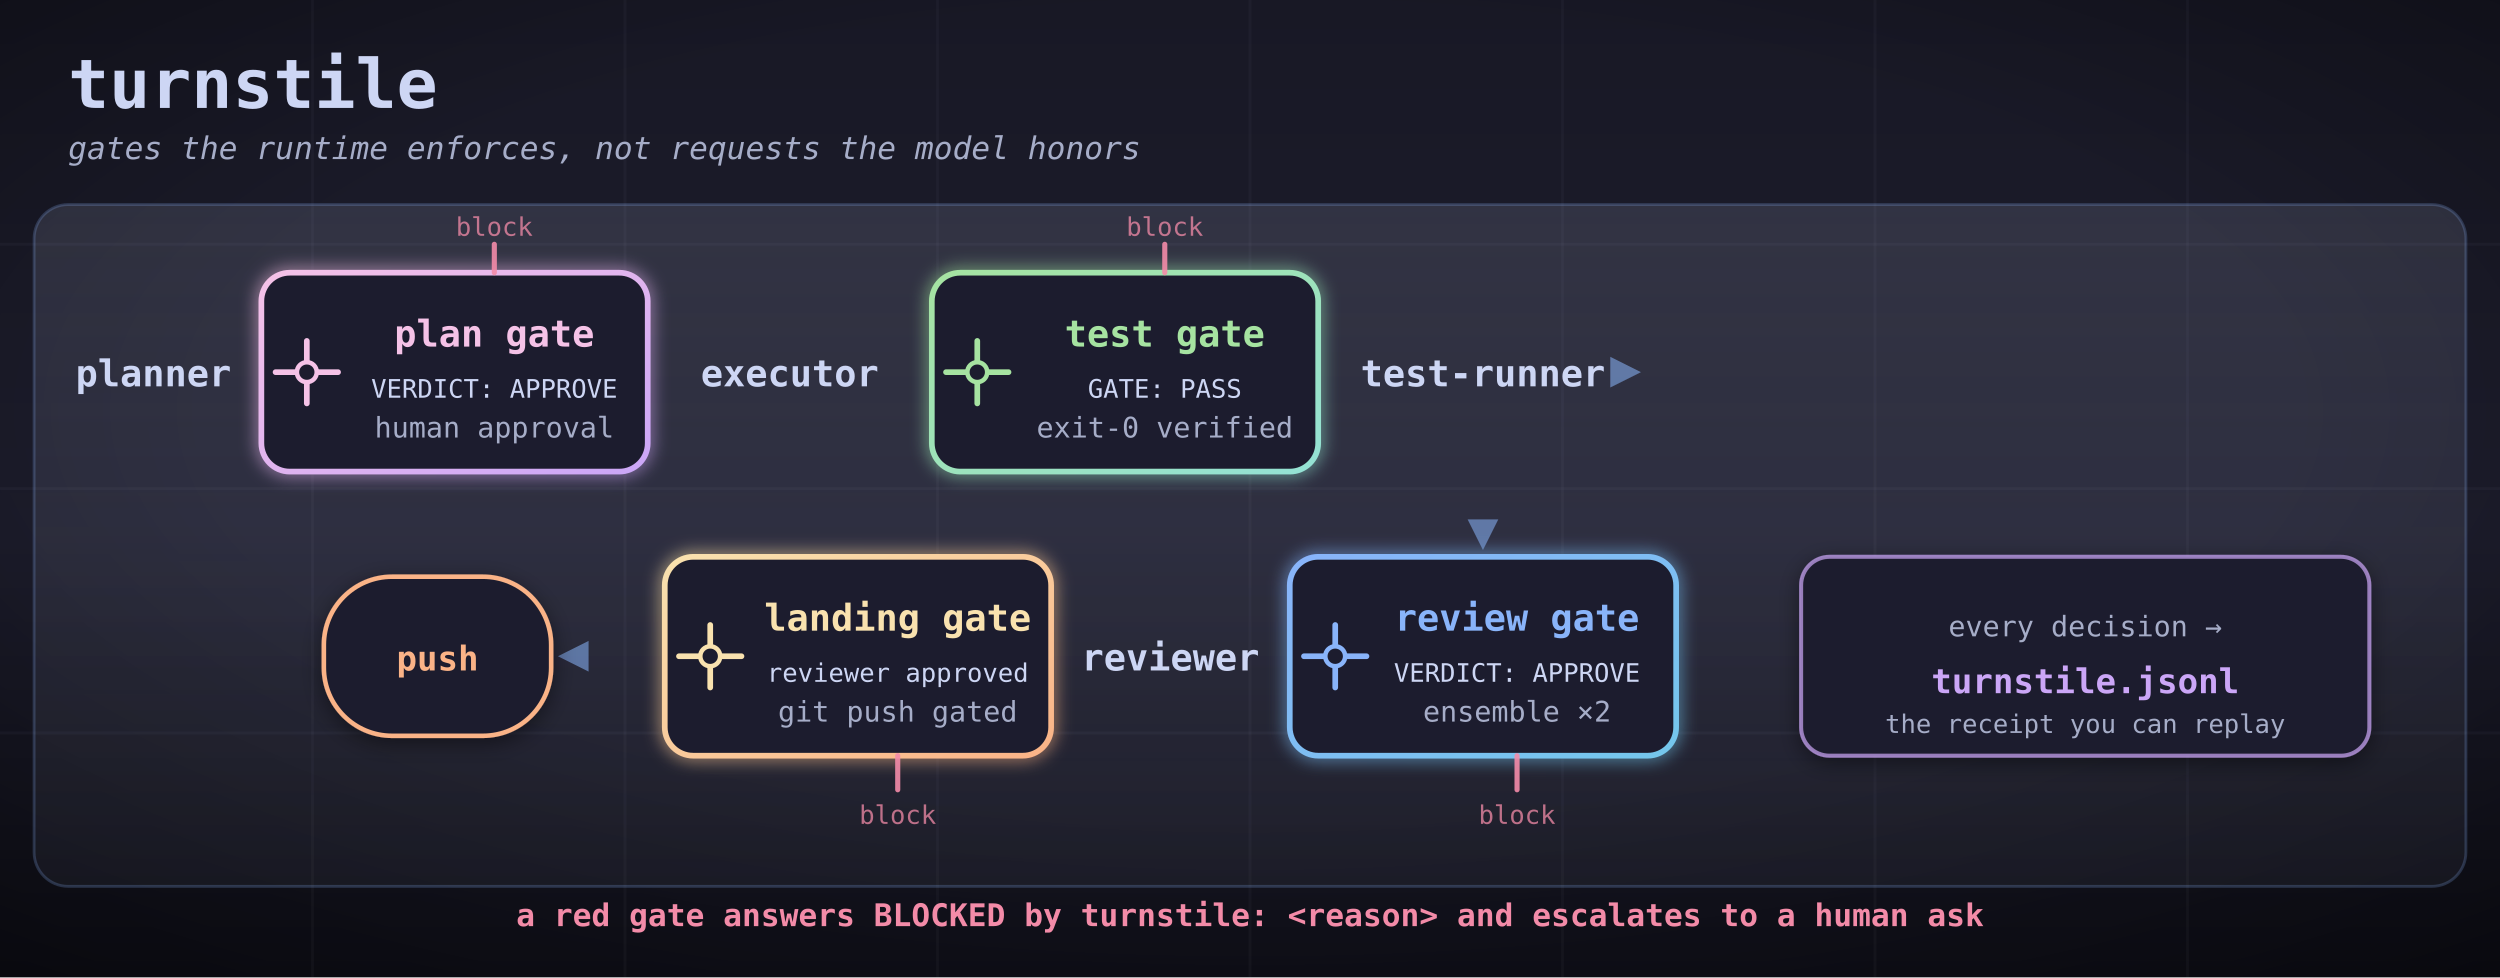
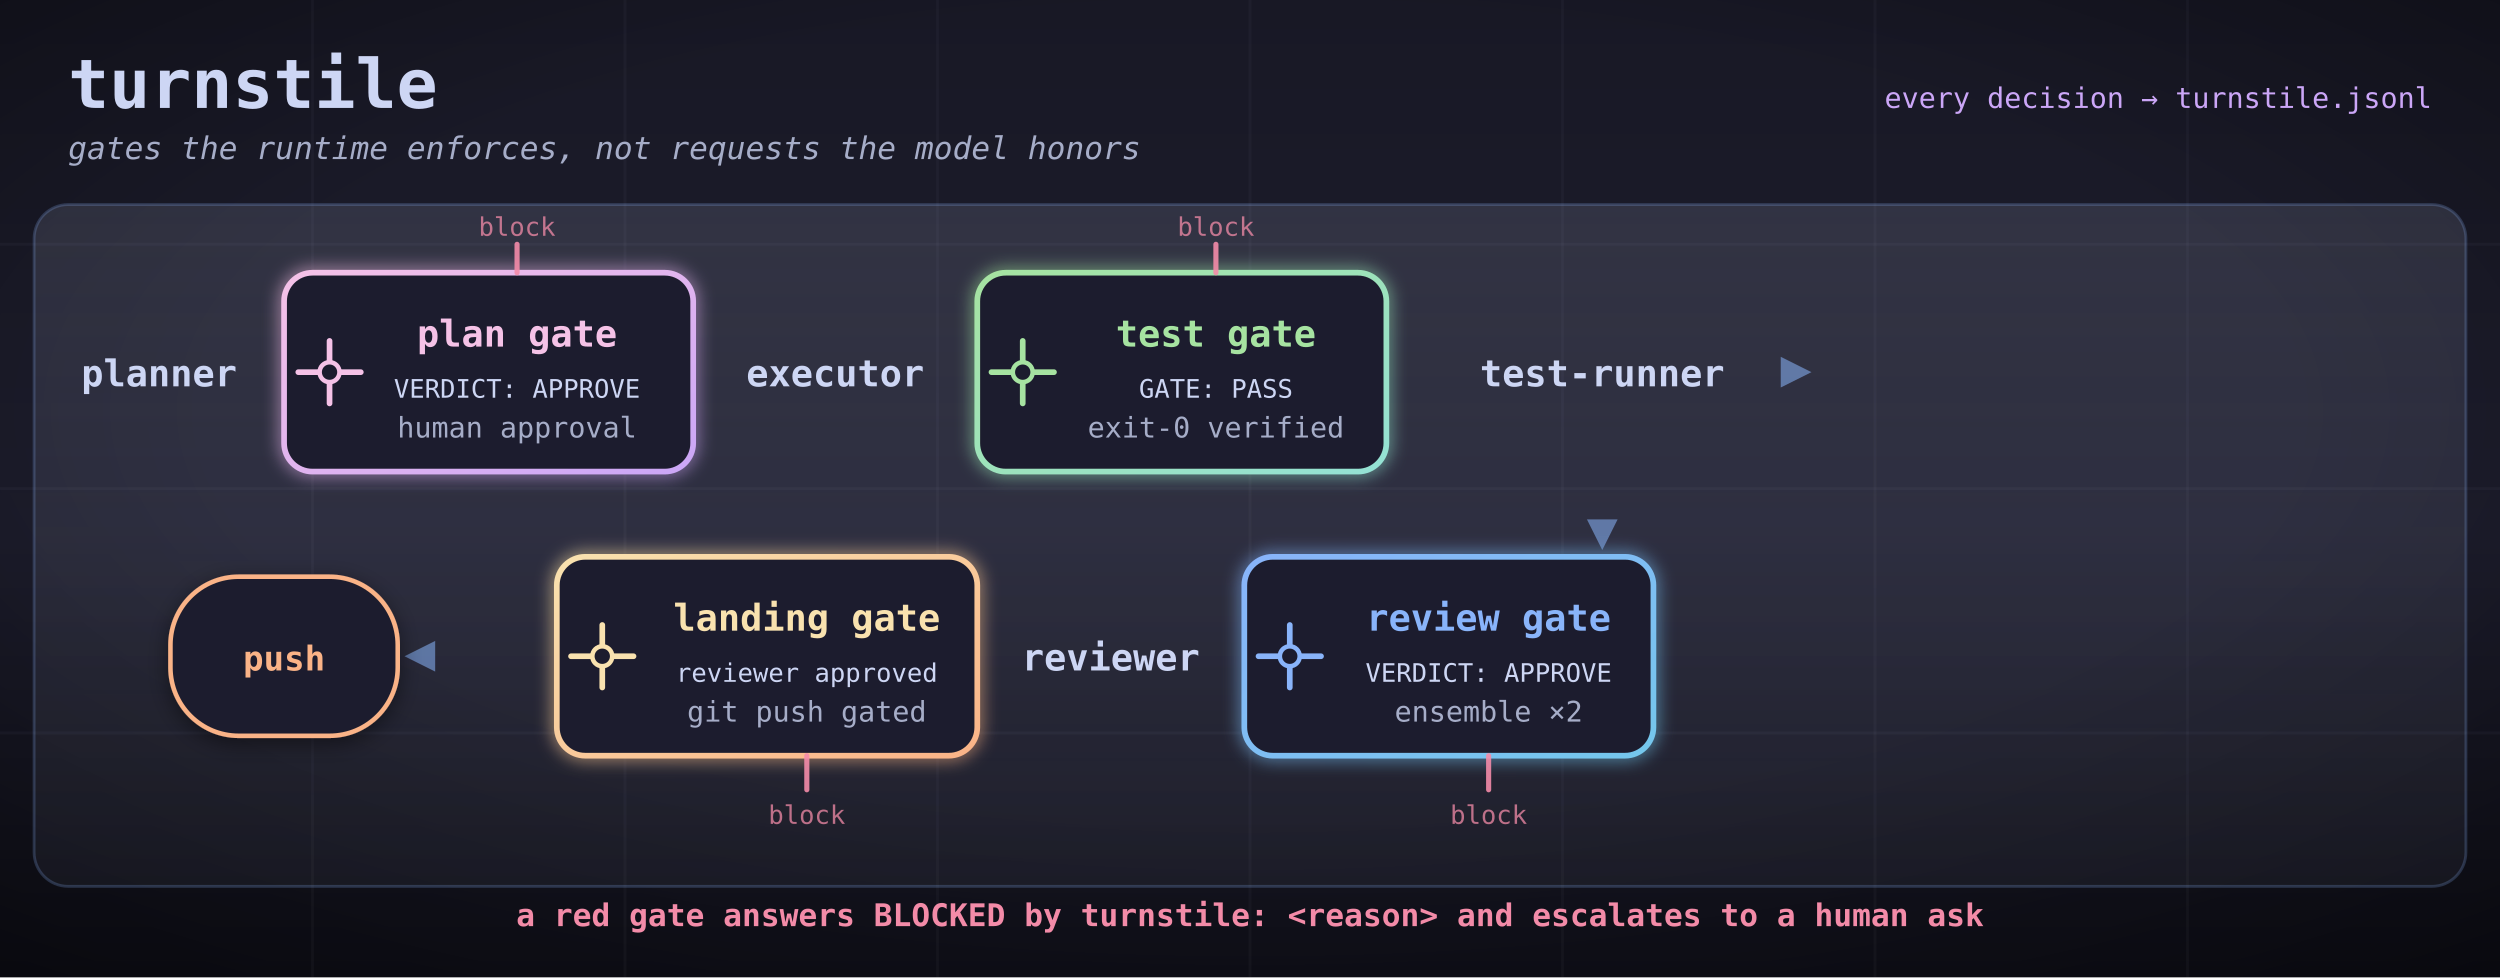
- <svg xmlns="http://www.w3.org/2000/svg" width="880" height="344" viewBox="0 0 880 344" role="img" aria-label="turnstile compact pipeline strip, two rows: planner, plan gate (VERDICT: APPROVE), executor, test gate (GATE: PASS), test-runner, then review gate (VERDICT: APPROVE), reviewer, landing gate, push, with the turnstile.jsonl receipt; blocked stubs mark the gates that can refuse">
+ <svg xmlns="http://www.w3.org/2000/svg" width="880" height="344" viewBox="0 0 880 344" role="img" aria-label="turnstile compact pipeline strip, two rows: planner, plan gate (VERDICT: APPROVE), executor, test gate (GATE: PASS), test-runner, then review gate (VERDICT: APPROVE), reviewer, landing gate, push; blocked stubs mark the gates that can refuse; every decision lands in turnstile.jsonl">
  <defs>
    <linearGradient id="cbg" x1="0" y1="0" x2="0" y2="1">
      <stop offset="0" stop-color="#181825" />
      <stop offset="0.55" stop-color="#1E1E2E" />
      <stop offset="1" stop-color="#11111B" />
    </linearGradient>
    <radialGradient id="cvignette" cx="0.5" cy="0.42" r="0.75">
      <stop offset="0.55" stop-color="#000000" stop-opacity="0" />
      <stop offset="1" stop-color="#000000" stop-opacity="0.45" />
    </radialGradient>
    <linearGradient id="cglass" x1="0" y1="0" x2="0" y2="1">
      <stop offset="0" stop-color="#CDD6F4" stop-opacity="0.13" />
      <stop offset="1" stop-color="#CDD6F4" stop-opacity="0.05" />
    </linearGradient>
    <linearGradient id="cacc-plan" x1="0" y1="0" x2="1" y2="1">
      <stop offset="0" stop-color="#F5C2E7" />
      <stop offset="1" stop-color="#CBA6F7" />
    </linearGradient>
    <linearGradient id="cacc-test" x1="0" y1="0" x2="1" y2="1">
      <stop offset="0" stop-color="#A6E3A1" />
      <stop offset="1" stop-color="#94E2D5" />
    </linearGradient>
    <linearGradient id="cacc-review" x1="0" y1="0" x2="1" y2="1">
      <stop offset="0" stop-color="#89B4FA" />
      <stop offset="1" stop-color="#74C7EC" />
    </linearGradient>
    <linearGradient id="cacc-push" x1="0" y1="0" x2="1" y2="1">
      <stop offset="0" stop-color="#F9E2AF" />
      <stop offset="1" stop-color="#FAB387" />
    </linearGradient>
    <linearGradient id="cflow" x1="0" y1="0" x2="1" y2="0">
      <stop offset="0" stop-color="#89B4FA" />
      <stop offset="1" stop-color="#CBA6F7" />
    </linearGradient>
    <filter id="cglow" x="-60%" y="-60%" width="220%" height="220%">
      <feGaussianBlur stdDeviation="3" result="b" />
      <feMerge>
        <feMergeNode in="b" />
        <feMergeNode in="SourceGraphic" />
      </feMerge>
    </filter>
    <filter id="ccardshadow" x="-30%" y="-30%" width="160%" height="180%">
      <feDropShadow dx="0" dy="2" stdDeviation="4" flood-color="#000000" flood-opacity="0.45" />
    </filter>
    <style>
      @keyframes cdashmove { to { stroke-dashoffset: -22; } }
      .cflow { stroke-dasharray: 7 5; animation: cdashmove 1.4s linear infinite; }
      @media (prefers-reduced-motion: reduce) { .cflow { animation: none; } }
    </style>
    <marker id="carrow" viewBox="0 0 10 10" refX="8.5" refY="5" markerWidth="6" markerHeight="6" orient="auto-start-reverse">
      <path d="M 0 0 L 10 5 L 0 10 z" fill="#89B4FA" />
    </marker>
    <g id="cturnstile-arm">
      <circle cx="0" cy="0" r="3.5" fill="none" stroke-width="1.6" />
      <line x1="0" y1="-4" x2="0" y2="-11" stroke-width="2" stroke-linecap="round" />
      <line x1="0" y1="4" x2="0" y2="11" stroke-width="2" stroke-linecap="round" />
      <line x1="-4" y1="0" x2="-11" y2="0" stroke-width="2" stroke-linecap="round" />
      <line x1="4" y1="0" x2="11" y2="0" stroke-width="2" stroke-linecap="round" />
    </g>
  </defs>
  <rect width="880" height="344" fill="url(#cbg)" />
  <rect width="880" height="344" fill="url(#cvignette)" />
  <g stroke="#CDD6F4" stroke-opacity="0.035" stroke-width="1">
    <path d="M0 86H880M0 172H880M0 258H880" />
    <path d="M110 0V344M220 0V344M330 0V344M440 0V344M550 0V344M660 0V344M770 0V344" />
  </g>
  <text x="24" y="38" font-family="ui-monospace, SFMono-Regular, Menlo, monospace" font-size="24" font-weight="700" fill="#CDD6F4">turnstile</text>
  <text x="24" y="56" font-family="ui-monospace, SFMono-Regular, Menlo, monospace" font-size="11" font-style="italic" fill="#A6ADC8">gates the runtime enforces, not requests the model honors</text>
+   <text x="856" y="38" text-anchor="end" font-family="ui-monospace, SFMono-Regular, Menlo, monospace" font-size="10" fill="#CBA6F7">every decision → turnstile.jsonl</text>
  <rect x="12" y="72" width="856" height="240" rx="12" fill="url(#cglass)" stroke="#89B4FA" stroke-opacity="0.22" stroke-width="1" />
-   <path class="cflow" d="M36 131 H576" stroke="url(#cflow)" stroke-width="1.8" fill="none" opacity="0.55" marker-end="url(#carrow)" />
-   <text x="54" y="136" text-anchor="middle" font-family="ui-monospace, SFMono-Regular, Menlo, monospace" font-size="13" font-weight="600" fill="#CDD6F4">planner</text>
+   <path class="cflow" d="M36 131 H636" stroke="url(#cflow)" stroke-width="1.8" fill="none" opacity="0.55" marker-end="url(#carrow)" />
+   <text x="56" y="136" text-anchor="middle" font-family="ui-monospace, SFMono-Regular, Menlo, monospace" font-size="13" font-weight="600" fill="#CDD6F4">planner</text>
  <g filter="url(#cglow)">
-     <rect x="92" y="96" width="136" height="70" rx="10" fill="#1E1E2E" stroke="url(#cacc-plan)" stroke-width="2" />
+     <rect x="100" y="96" width="144" height="70" rx="10" fill="#1E1E2E" stroke="url(#cacc-plan)" stroke-width="2" />
  </g>
-   <use href="#cturnstile-arm" transform="translate(108 131)" stroke="#F5C2E7" />
-   <text x="174" y="122" text-anchor="middle" font-family="ui-monospace, SFMono-Regular, Menlo, monospace" font-size="13" font-weight="700" fill="#F5C2E7">plan gate</text>
-   <text x="174" y="140" text-anchor="middle" font-family="ui-monospace, SFMono-Regular, Menlo, monospace" font-size="9" fill="#CDD6F4">VERDICT: APPROVE</text>
-   <text x="174" y="154" text-anchor="middle" font-family="ui-monospace, SFMono-Regular, Menlo, monospace" font-size="10" fill="#A6ADC8">human approval</text>
-   <text x="278" y="136" text-anchor="middle" font-family="ui-monospace, SFMono-Regular, Menlo, monospace" font-size="13" font-weight="600" fill="#CDD6F4">executor</text>
+   <use href="#cturnstile-arm" transform="translate(116 131)" stroke="#F5C2E7" />
+   <text x="182" y="122" text-anchor="middle" font-family="ui-monospace, SFMono-Regular, Menlo, monospace" font-size="13" font-weight="700" fill="#F5C2E7">plan gate</text>
+   <text x="182" y="140" text-anchor="middle" font-family="ui-monospace, SFMono-Regular, Menlo, monospace" font-size="9" fill="#CDD6F4">VERDICT: APPROVE</text>
+   <text x="182" y="154" text-anchor="middle" font-family="ui-monospace, SFMono-Regular, Menlo, monospace" font-size="10" fill="#A6ADC8">human approval</text>
+   <text x="294" y="136" text-anchor="middle" font-family="ui-monospace, SFMono-Regular, Menlo, monospace" font-size="13" font-weight="600" fill="#CDD6F4">executor</text>
  <g filter="url(#cglow)">
-     <rect x="328" y="96" width="136" height="70" rx="10" fill="#1E1E2E" stroke="url(#cacc-test)" stroke-width="2" />
+     <rect x="344" y="96" width="144" height="70" rx="10" fill="#1E1E2E" stroke="url(#cacc-test)" stroke-width="2" />
  </g>
-   <use href="#cturnstile-arm" transform="translate(344 131)" stroke="#A6E3A1" />
-   <text x="410" y="122" text-anchor="middle" font-family="ui-monospace, SFMono-Regular, Menlo, monospace" font-size="13" font-weight="700" fill="#A6E3A1">test gate</text>
-   <text x="410" y="140" text-anchor="middle" font-family="ui-monospace, SFMono-Regular, Menlo, monospace" font-size="9" fill="#CDD6F4">GATE: PASS</text>
-   <text x="410" y="154" text-anchor="middle" font-family="ui-monospace, SFMono-Regular, Menlo, monospace" font-size="10" fill="#A6ADC8">exit-0 verified</text>
-   <text x="522" y="136" text-anchor="middle" font-family="ui-monospace, SFMono-Regular, Menlo, monospace" font-size="13" font-weight="600" fill="#CDD6F4">test-runner</text>
-   <path class="cflow" d="M522 166 V192" stroke="url(#cflow)" stroke-width="1.8" fill="none" opacity="0.55" marker-end="url(#carrow)" />
-   <path class="cflow" d="M454 231 H198" stroke="url(#cflow)" stroke-width="1.8" fill="none" opacity="0.55" marker-end="url(#carrow)" />
+   <use href="#cturnstile-arm" transform="translate(360 131)" stroke="#A6E3A1" />
+   <text x="428" y="122" text-anchor="middle" font-family="ui-monospace, SFMono-Regular, Menlo, monospace" font-size="13" font-weight="700" fill="#A6E3A1">test gate</text>
+   <text x="428" y="140" text-anchor="middle" font-family="ui-monospace, SFMono-Regular, Menlo, monospace" font-size="9" fill="#CDD6F4">GATE: PASS</text>
+   <text x="428" y="154" text-anchor="middle" font-family="ui-monospace, SFMono-Regular, Menlo, monospace" font-size="10" fill="#A6ADC8">exit-0 verified</text>
+   <text x="564" y="136" text-anchor="middle" font-family="ui-monospace, SFMono-Regular, Menlo, monospace" font-size="13" font-weight="600" fill="#CDD6F4">test-runner</text>
+   <path class="cflow" d="M564 166 V192" stroke="url(#cflow)" stroke-width="1.8" fill="none" opacity="0.55" marker-end="url(#carrow)" />
+   <path class="cflow" d="M438 231 H144" stroke="url(#cflow)" stroke-width="1.8" fill="none" opacity="0.55" marker-end="url(#carrow)" />
  <g filter="url(#cglow)">
-     <rect x="454" y="196" width="136" height="70" rx="10" fill="#1E1E2E" stroke="url(#cacc-review)" stroke-width="2" />
+     <rect x="438" y="196" width="144" height="70" rx="10" fill="#1E1E2E" stroke="url(#cacc-review)" stroke-width="2" />
  </g>
-   <use href="#cturnstile-arm" transform="translate(470 231)" stroke="#89B4FA" />
-   <text x="534" y="222" text-anchor="middle" font-family="ui-monospace, SFMono-Regular, Menlo, monospace" font-size="13" font-weight="700" fill="#89B4FA">review gate</text>
-   <text x="534" y="240" text-anchor="middle" font-family="ui-monospace, SFMono-Regular, Menlo, monospace" font-size="9" fill="#CDD6F4">VERDICT: APPROVE</text>
-   <text x="534" y="254" text-anchor="middle" font-family="ui-monospace, SFMono-Regular, Menlo, monospace" font-size="10" fill="#A6ADC8">ensemble ×2</text>
-   <text x="412" y="236" text-anchor="middle" font-family="ui-monospace, SFMono-Regular, Menlo, monospace" font-size="13" font-weight="600" fill="#CDD6F4">reviewer</text>
+   <use href="#cturnstile-arm" transform="translate(454 231)" stroke="#89B4FA" />
+   <text x="524" y="222" text-anchor="middle" font-family="ui-monospace, SFMono-Regular, Menlo, monospace" font-size="13" font-weight="700" fill="#89B4FA">review gate</text>
+   <text x="524" y="240" text-anchor="middle" font-family="ui-monospace, SFMono-Regular, Menlo, monospace" font-size="9" fill="#CDD6F4">VERDICT: APPROVE</text>
+   <text x="524" y="254" text-anchor="middle" font-family="ui-monospace, SFMono-Regular, Menlo, monospace" font-size="10" fill="#A6ADC8">ensemble ×2</text>
+   <text x="391" y="236" text-anchor="middle" font-family="ui-monospace, SFMono-Regular, Menlo, monospace" font-size="13" font-weight="600" fill="#CDD6F4">reviewer</text>
  <g filter="url(#cglow)">
-     <rect x="234" y="196" width="136" height="70" rx="10" fill="#1E1E2E" stroke="url(#cacc-push)" stroke-width="2" />
+     <rect x="196" y="196" width="148" height="70" rx="10" fill="#1E1E2E" stroke="url(#cacc-push)" stroke-width="2" />
  </g>
-   <use href="#cturnstile-arm" transform="translate(250 231)" stroke="#F9E2AF" />
-   <text x="316" y="222" text-anchor="middle" font-family="ui-monospace, SFMono-Regular, Menlo, monospace" font-size="13" font-weight="700" fill="#F9E2AF">landing gate</text>
-   <text x="316" y="240" text-anchor="middle" font-family="ui-monospace, SFMono-Regular, Menlo, monospace" font-size="9" fill="#CDD6F4">reviewer approved</text>
-   <text x="316" y="254" text-anchor="middle" font-family="ui-monospace, SFMono-Regular, Menlo, monospace" font-size="10" fill="#A6ADC8">git push gated</text>
+   <use href="#cturnstile-arm" transform="translate(212 231)" stroke="#F9E2AF" />
+   <text x="284" y="222" text-anchor="middle" font-family="ui-monospace, SFMono-Regular, Menlo, monospace" font-size="13" font-weight="700" fill="#F9E2AF">landing gate</text>
+   <text x="284" y="240" text-anchor="middle" font-family="ui-monospace, SFMono-Regular, Menlo, monospace" font-size="9" fill="#CDD6F4">reviewer approved</text>
+   <text x="284" y="254" text-anchor="middle" font-family="ui-monospace, SFMono-Regular, Menlo, monospace" font-size="10" fill="#A6ADC8">git push gated</text>
  <g filter="url(#ccardshadow)">
-     <rect x="114" y="203" width="80" height="56" rx="24" fill="#1E1E2E" stroke="#FAB387" stroke-width="1.6" />
+     <rect x="60" y="203" width="80" height="56" rx="24" fill="#1E1E2E" stroke="#FAB387" stroke-width="1.6" />
  </g>
-   <text x="154" y="236" text-anchor="middle" font-family="ui-monospace, SFMono-Regular, Menlo, monospace" font-size="12" font-weight="700" fill="#FAB387">push</text>
-   <g filter="url(#ccardshadow)">
-     <rect x="634" y="196" width="200" height="70" rx="10" fill="#1E1E2E" stroke="#CBA6F7" stroke-opacity="0.7" stroke-width="1.4" />
-   </g>
-   <text x="734" y="224" text-anchor="middle" font-family="ui-monospace, SFMono-Regular, Menlo, monospace" font-size="10" fill="#A6ADC8">every decision →</text>
-   <text x="734" y="244" text-anchor="middle" font-family="ui-monospace, SFMono-Regular, Menlo, monospace" font-size="12" font-weight="700" fill="#CBA6F7">turnstile.jsonl</text>
-   <text x="734" y="258" text-anchor="middle" font-family="ui-monospace, SFMono-Regular, Menlo, monospace" font-size="9" fill="#A6ADC8">the receipt you can replay</text>
+   <text x="100" y="236" text-anchor="middle" font-family="ui-monospace, SFMono-Regular, Menlo, monospace" font-size="12" font-weight="700" fill="#FAB387">push</text>
  <g stroke="#F38BA8" stroke-width="1.8" stroke-linecap="round" fill="none">
-     <path d="M174 96 L 174 86" opacity="0.9" />
-     <path d="M410 96 L 410 86" opacity="0.9" />
+     <path d="M182 96 L 182 86" opacity="0.9" />
+     <path d="M428 96 L 428 86" opacity="0.9" />
  </g>
  <g font-family="ui-monospace, SFMono-Regular, Menlo, monospace" font-size="9" fill="#F38BA8" opacity="0.75">
-     <text x="174" y="83" text-anchor="middle">block</text>
-     <text x="410" y="83" text-anchor="middle">block</text>
+     <text x="182" y="83" text-anchor="middle">block</text>
+     <text x="428" y="83" text-anchor="middle">block</text>
  </g>
  <g stroke="#F38BA8" stroke-width="1.8" stroke-linecap="round" fill="none">
-     <path d="M534 266 L 534 278" opacity="0.9" />
-     <path d="M316 266 L 316 278" opacity="0.9" />
+     <path d="M524 266 L 524 278" opacity="0.9" />
+     <path d="M284 266 L 284 278" opacity="0.9" />
  </g>
  <g font-family="ui-monospace, SFMono-Regular, Menlo, monospace" font-size="9" fill="#F38BA8" opacity="0.75">
-     <text x="534" y="290" text-anchor="middle">block</text>
-     <text x="316" y="290" text-anchor="middle">block</text>
+     <text x="524" y="290" text-anchor="middle">block</text>
+     <text x="284" y="290" text-anchor="middle">block</text>
  </g>
  <text x="440" y="326" text-anchor="middle" font-family="ui-monospace, SFMono-Regular, Menlo, monospace" font-size="11" font-weight="700" fill="#F38BA8">a red gate answers BLOCKED by turnstile: &lt;reason&gt; and escalates to a human ask</text>
</svg>
